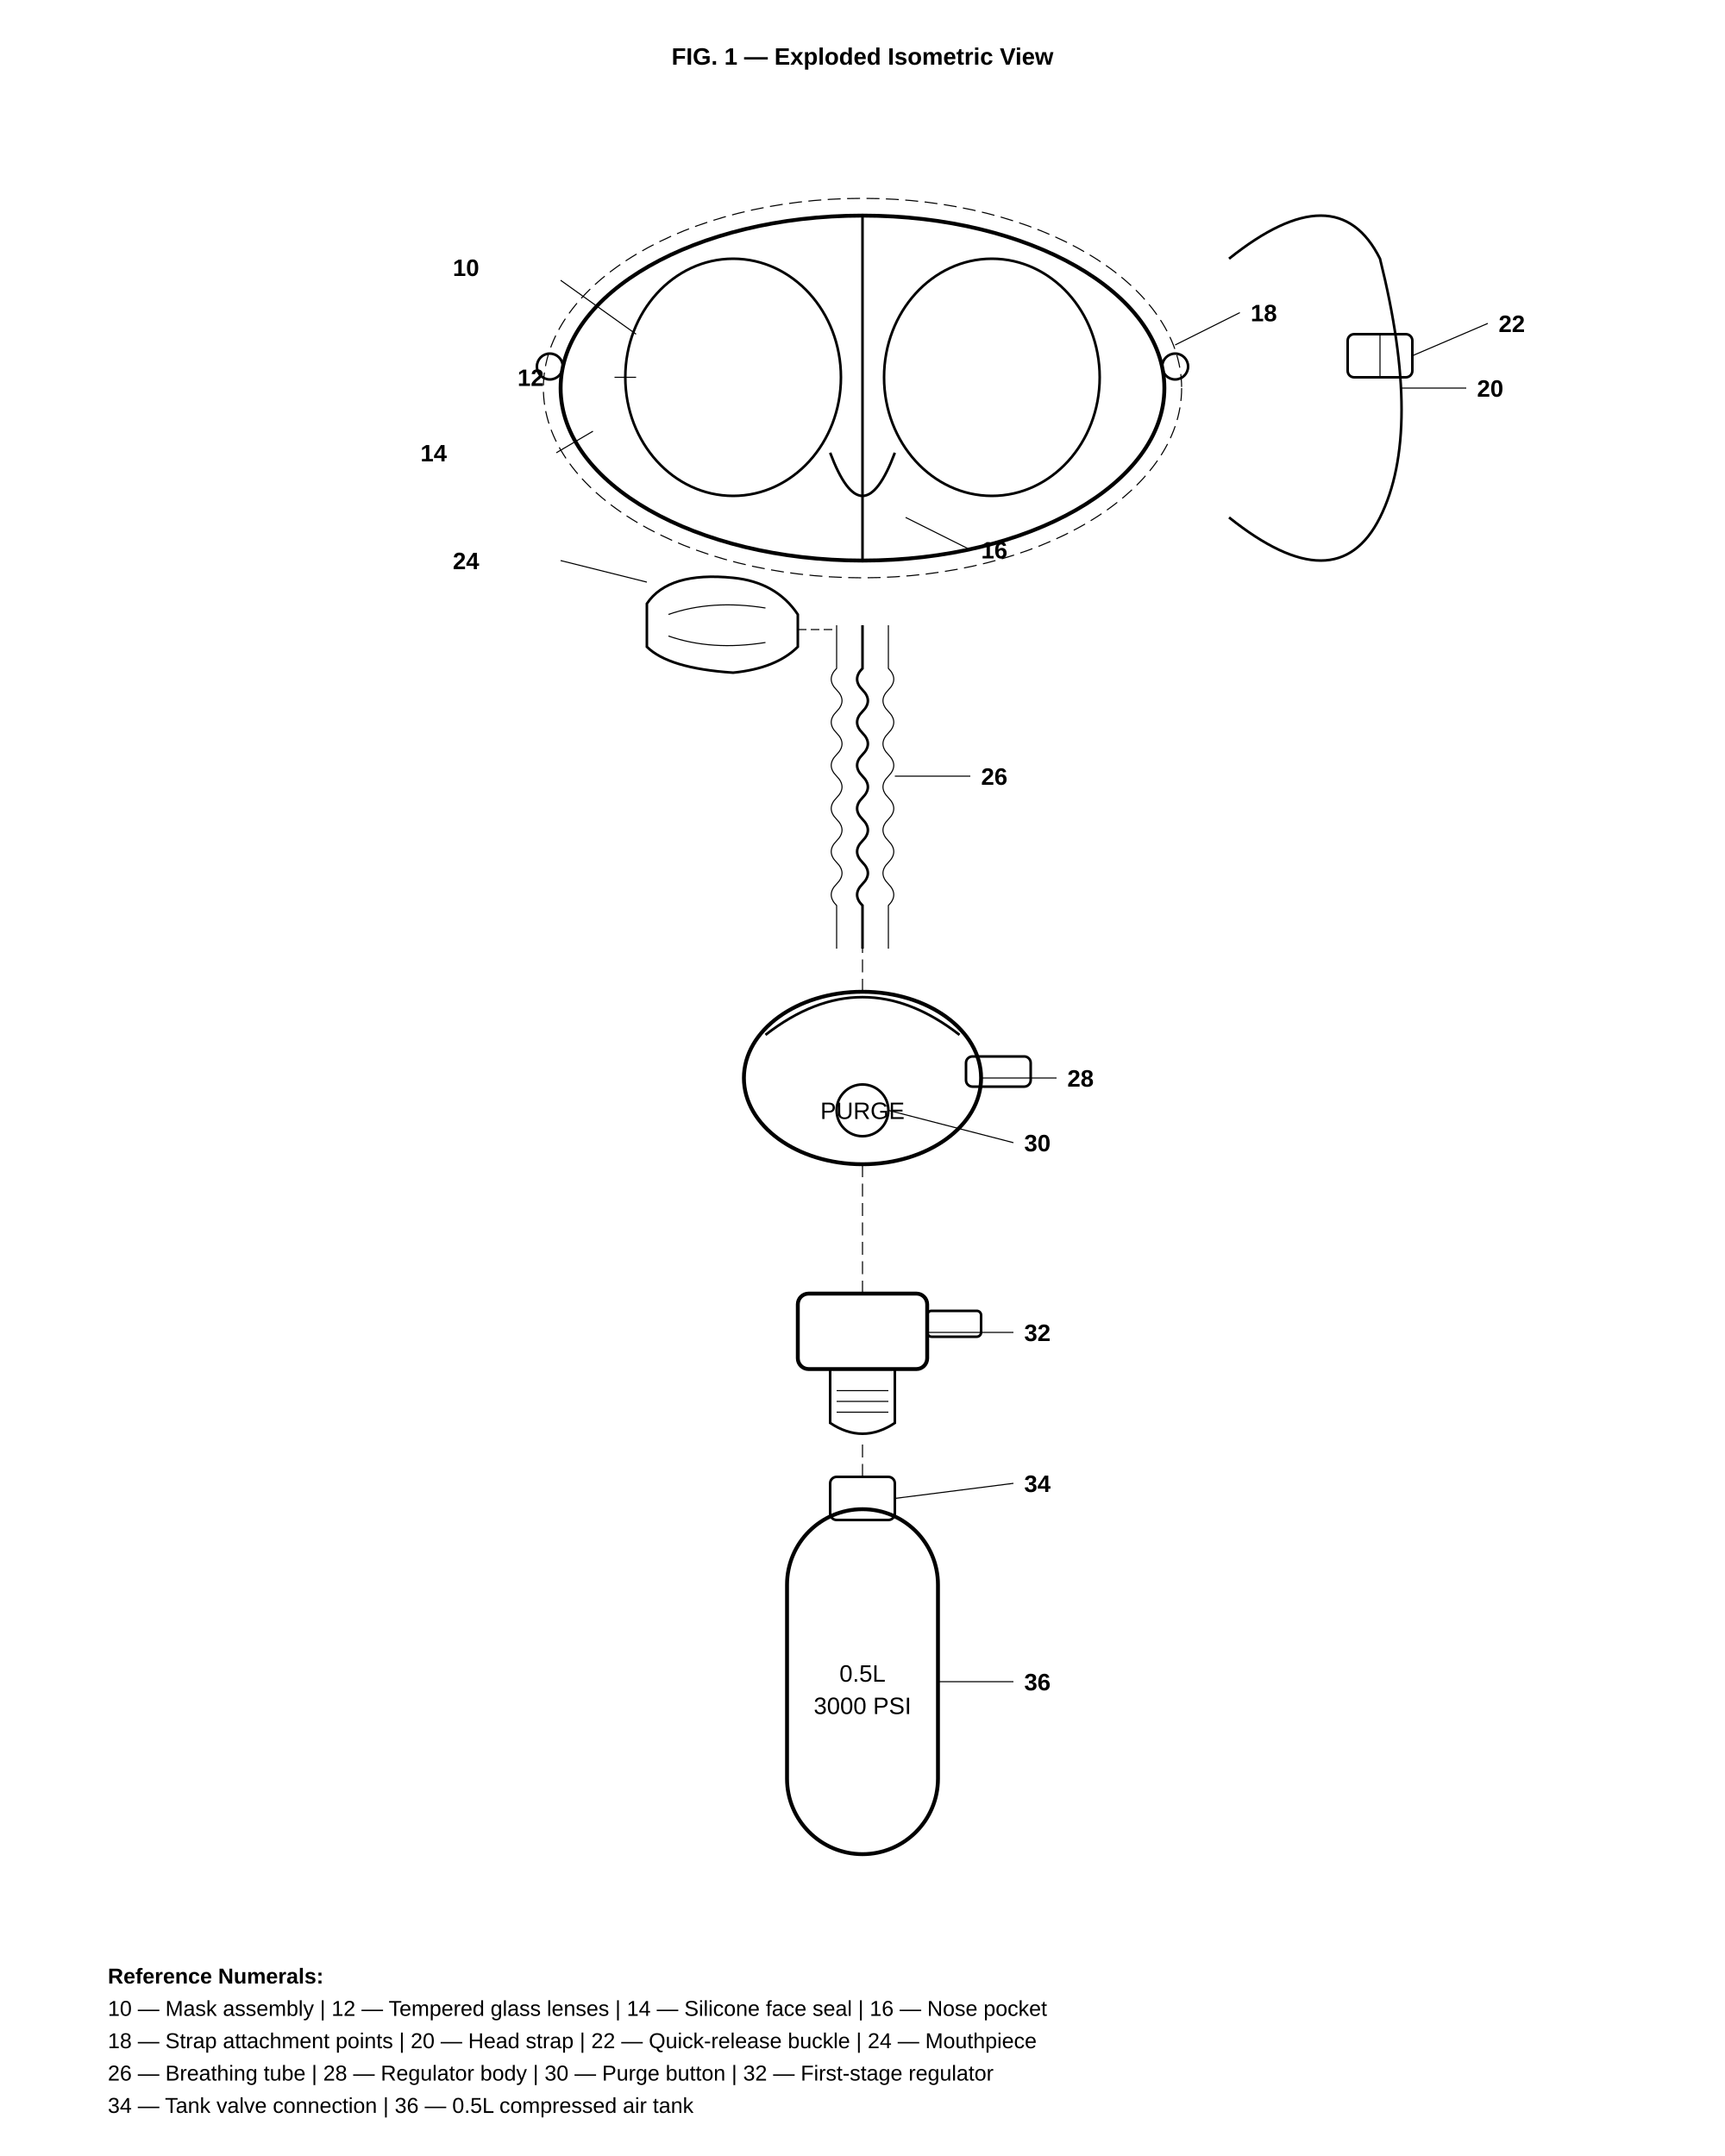
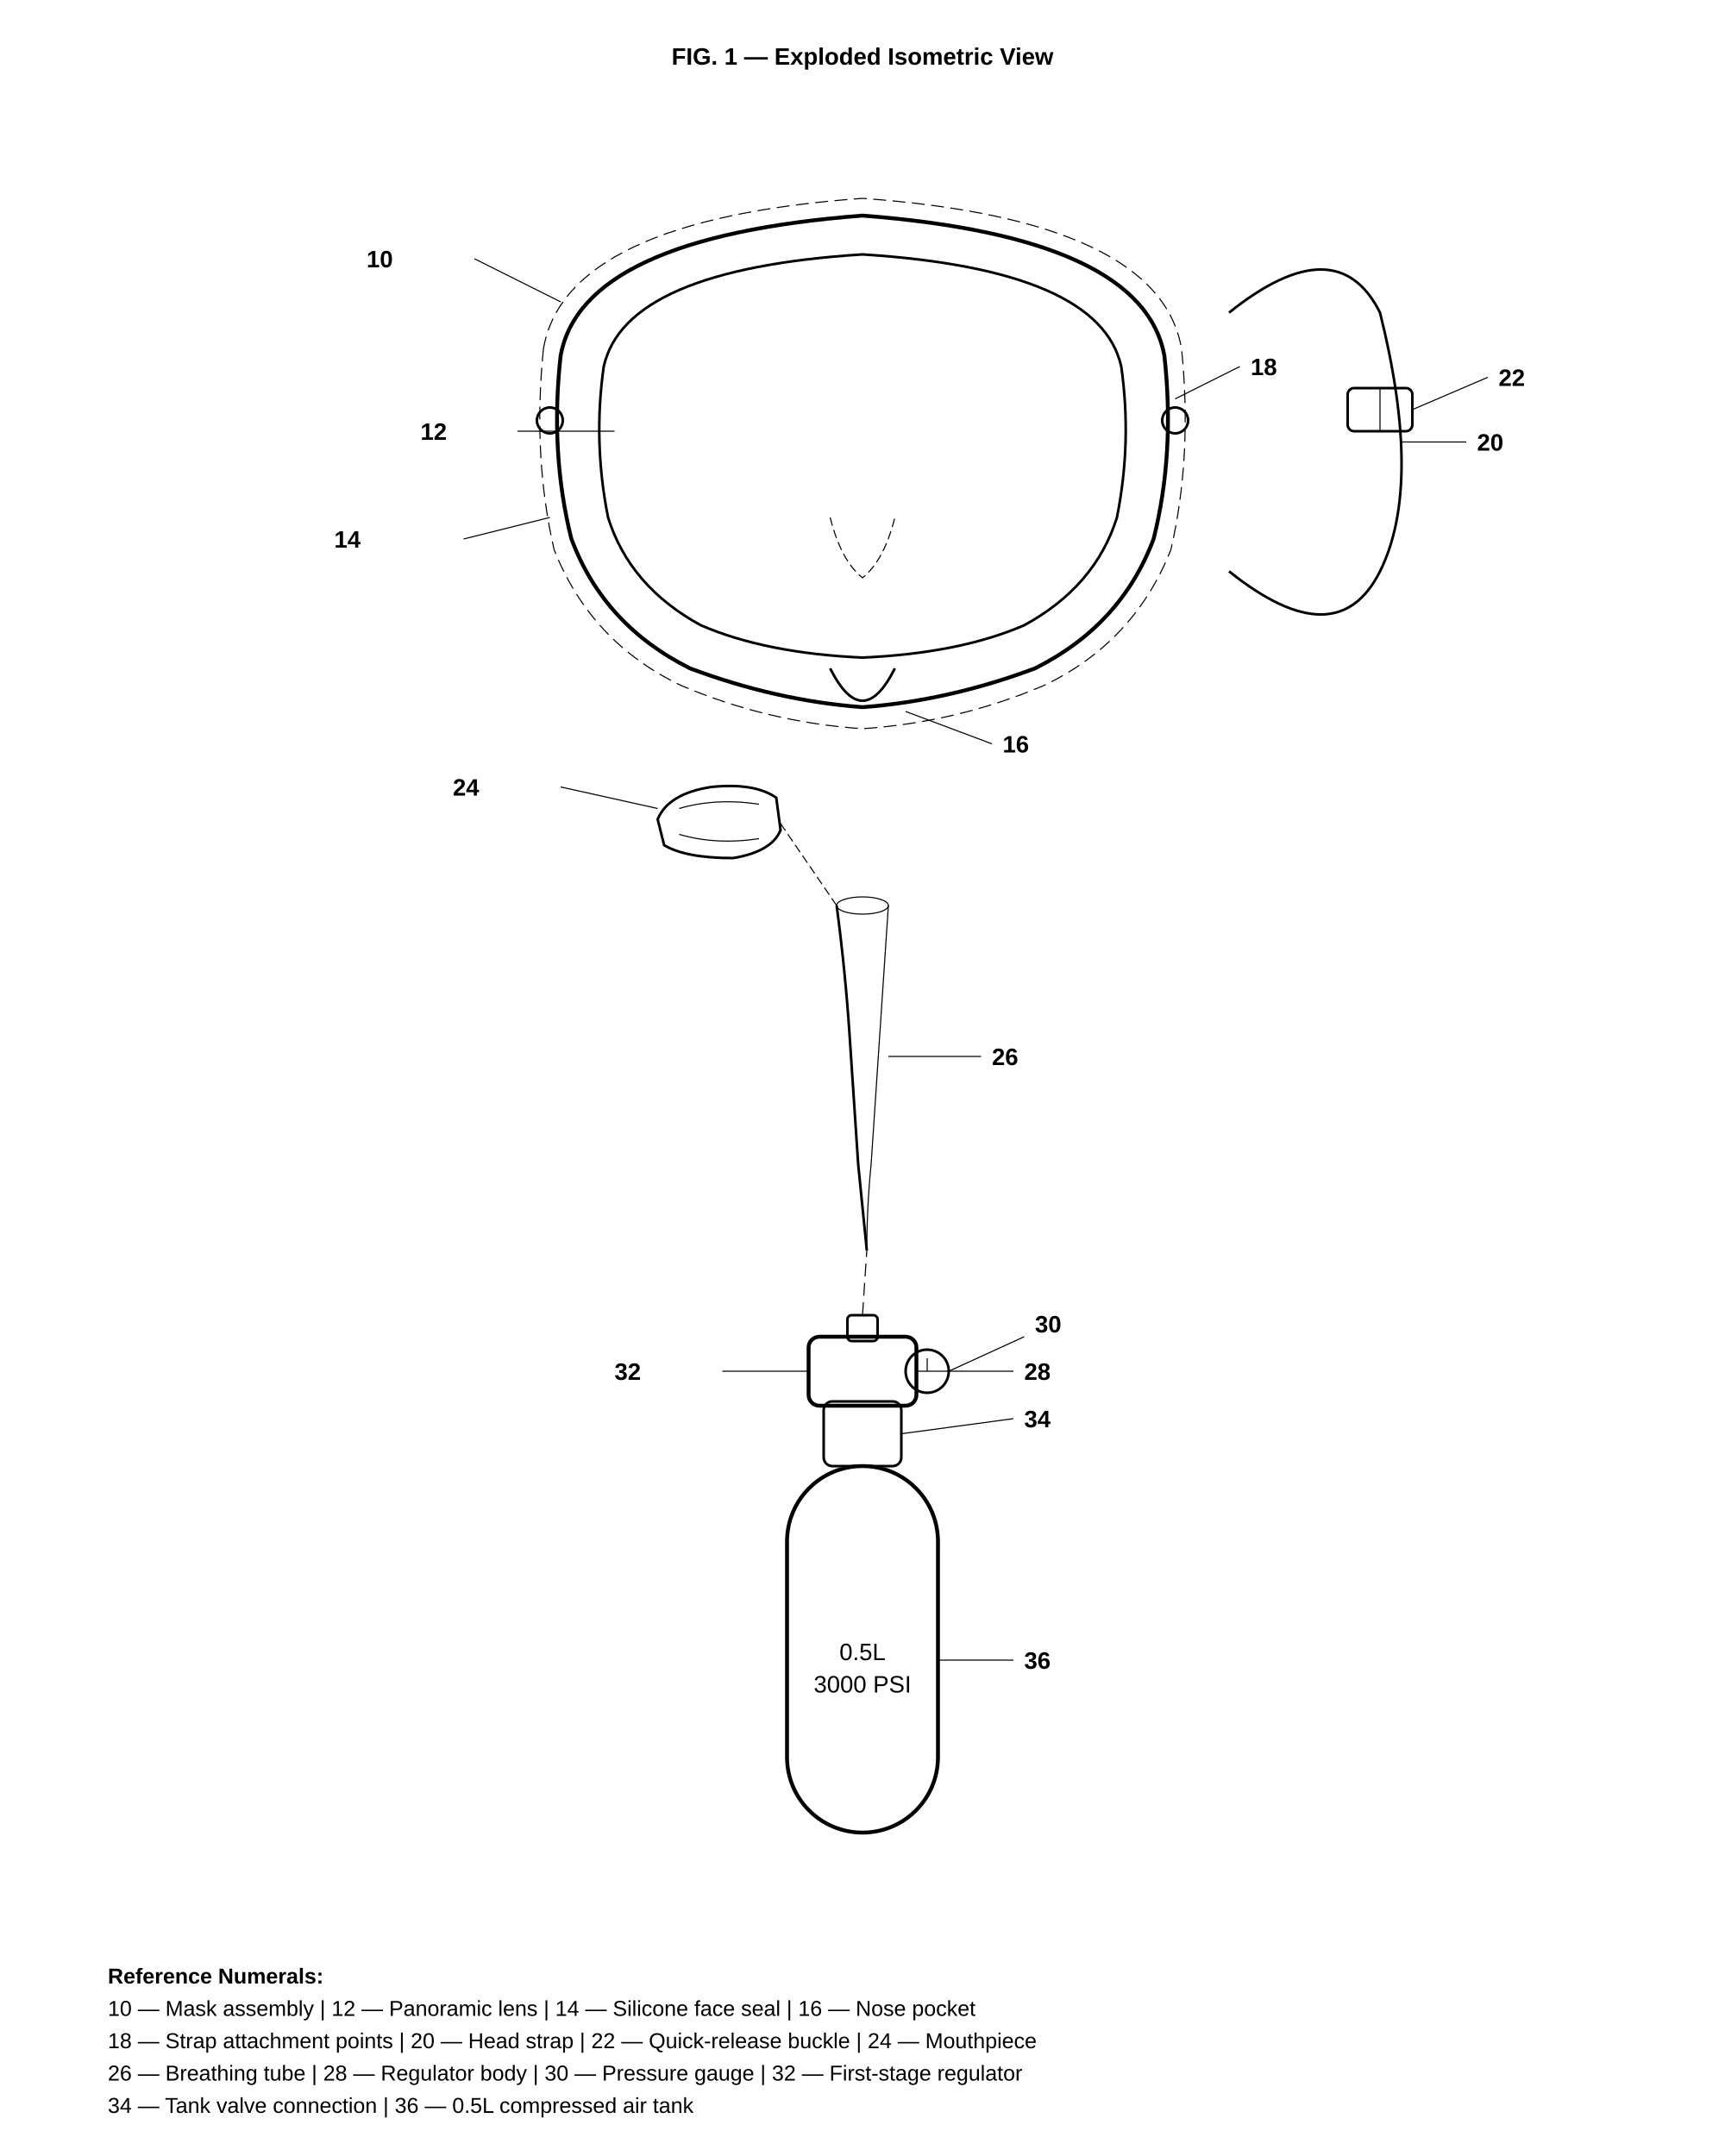
<svg xmlns="http://www.w3.org/2000/svg" viewBox="0 0 800 1000" width="800" height="1000">
  <style>
    text { font-family: Arial, sans-serif; font-size: 11px; }
    .label { font-size: 11px; font-weight: bold; }
    .caption { font-size: 10px; }
    .thin { stroke-width: 0.5; }
    .medium { stroke-width: 1.2; }
    .thick { stroke-width: 1.8; }
  </style>
  <text x="400" y="30" text-anchor="middle" font-size="14" font-weight="bold">FIG. 1 — Exploded Isometric View</text>
-   <ellipse cx="400" cy="180" rx="140" ry="80" fill="none" stroke="black" class="thick" />
-   <line x1="400" y1="100" x2="400" y2="260" stroke="black" class="medium" />
-   <ellipse cx="340" cy="175" rx="50" ry="55" fill="none" stroke="black" class="medium" />
-   <ellipse cx="460" cy="175" rx="50" ry="55" fill="none" stroke="black" class="medium" />
-   <path d="M385,210 Q400,250 415,210" fill="none" stroke="black" class="medium" />
-   <ellipse cx="400" cy="180" rx="148" ry="88" fill="none" stroke="black" stroke-dasharray="6,3" class="thin" />
-   <circle cx="255" cy="170" r="6" fill="none" stroke="black" class="medium" />
-   <circle cx="545" cy="170" r="6" fill="none" stroke="black" class="medium" />
-   <path d="M570,120 Q620,80 640,120 Q660,200 640,240 Q620,280 570,240" fill="none" stroke="black" class="medium" />
-   <rect x="625" y="155" width="30" height="20" rx="3" fill="none" stroke="black" class="medium" />
-   <line x1="640" y1="155" x2="640" y2="175" stroke="black" class="thin" />
-   <path d="M400,290 L400,310 Q395,315 400,320 Q405,325 400,330 Q395,335 400,340 Q405,345 400,350 Q395,355 400,360 Q405,365 400,370 Q395,375 400,380 Q405,385 400,390 Q395,395 400,400 Q405,405 400,410 Q395,415 400,420 L400,440" fill="none" stroke="black" class="medium" />
-   <path d="M388,290 L388,310 Q383,315 388,320 Q393,325 388,330 Q383,335 388,340 Q393,345 388,350 Q383,355 388,360 Q393,365 388,370 Q383,375 388,380 Q393,385 388,390 Q383,395 388,400 Q393,405 388,410 Q383,415 388,420 L388,440" fill="none" stroke="black" class="thin" />
-   <path d="M412,290 L412,310 Q417,315 412,320 Q407,325 412,330 Q417,335 412,340 Q407,345 412,350 Q417,355 412,360 Q407,365 412,370 Q417,375 412,380 Q407,385 412,390 Q417,395 412,400 Q407,405 412,410 Q417,415 412,420 L412,440" fill="none" stroke="black" class="thin" />
-   <path d="M300,280 Q310,265 340,268 Q360,270 370,285 L370,300 Q360,310 340,312 Q310,310 300,300 Z" fill="none" stroke="black" class="medium" />
-   <path d="M310,285 Q330,278 355,282" fill="none" stroke="black" class="thin" />
-   <path d="M310,295 Q330,302 355,298" fill="none" stroke="black" class="thin" />
-   <line x1="370" y1="292" x2="388" y2="292" stroke="black" stroke-dasharray="4,2" class="thin" />
-   <ellipse cx="400" cy="500" rx="55" ry="40" fill="none" stroke="black" class="thick" />
-   <path d="M355,480 Q400,445 445,480" fill="none" stroke="black" class="medium" />
-   <circle cx="400" cy="515" r="12" fill="none" stroke="black" class="medium" />
-   <text x="400" y="519" text-anchor="middle" font-size="7">PURGE</text>
-   <rect x="448" y="490" width="30" height="14" rx="3" fill="none" stroke="black" class="medium" />
-   <line x1="400" y1="460" x2="400" y2="440" stroke="black" stroke-dasharray="6,3" class="thin" />
-   <rect x="370" y="600" width="60" height="35" rx="5" fill="none" stroke="black" class="thick" />
-   <path d="M385,635 L385,660 Q400,670 415,660 L415,635" fill="none" stroke="black" class="medium" />
-   <line x1="388" y1="645" x2="412" y2="645" stroke="black" class="thin" />
-   <line x1="388" y1="650" x2="412" y2="650" stroke="black" class="thin" />
-   <line x1="388" y1="655" x2="412" y2="655" stroke="black" class="thin" />
-   <line x1="400" y1="600" x2="400" y2="540" stroke="black" stroke-dasharray="6,3" class="thin" />
-   <rect x="430" y="608" width="25" height="12" rx="2" fill="none" stroke="black" class="medium" />
-   <rect x="365" y="700" width="70" height="160" rx="35" fill="none" stroke="black" class="thick" />
-   <rect x="385" y="685" width="30" height="20" rx="3" fill="none" stroke="black" class="medium" />
-   <text x="400" y="780" text-anchor="middle" font-size="8">0.5L</text>
-   <text x="400" y="795" text-anchor="middle" font-size="7">3000 PSI</text>
-   <line x1="400" y1="685" x2="400" y2="670" stroke="black" stroke-dasharray="6,3" class="thin" />
-   <line x1="260" y1="130" x2="295" y2="155" stroke="black" class="thin" />
-   <text x="210" y="128" class="label">10</text>
-   <line x1="285" y1="175" x2="295" y2="175" stroke="black" class="thin" />
-   <text x="240" y="179" class="label">12</text>
-   <line x1="258" y1="210" x2="275" y2="200" stroke="black" class="thin" />
-   <text x="195" y="214" class="label">14</text>
-   <line x1="420" y1="240" x2="450" y2="255" stroke="black" class="thin" />
-   <text x="455" y="259" class="label">16</text>
-   <line x1="545" y1="160" x2="575" y2="145" stroke="black" class="thin" />
-   <text x="580" y="149" class="label">18</text>
-   <line x1="650" y1="180" x2="680" y2="180" stroke="black" class="thin" />
-   <text x="685" y="184" class="label">20</text>
-   <line x1="655" y1="165" x2="690" y2="150" stroke="black" class="thin" />
-   <text x="695" y="154" class="label">22</text>
-   <line x1="300" y1="270" x2="260" y2="260" stroke="black" class="thin" />
-   <text x="210" y="264" class="label">24</text>
-   <line x1="415" y1="360" x2="450" y2="360" stroke="black" class="thin" />
-   <text x="455" y="364" class="label">26</text>
-   <line x1="455" y1="500" x2="490" y2="500" stroke="black" class="thin" />
-   <text x="495" y="504" class="label">28</text>
-   <line x1="412" y1="515" x2="470" y2="530" stroke="black" class="thin" />
-   <text x="475" y="534" class="label">30</text>
-   <line x1="430" y1="618" x2="470" y2="618" stroke="black" class="thin" />
-   <text x="475" y="622" class="label">32</text>
-   <line x1="415" y1="695" x2="470" y2="688" stroke="black" class="thin" />
-   <text x="475" y="692" class="label">34</text>
-   <line x1="435" y1="780" x2="470" y2="780" stroke="black" class="thin" />
-   <text x="475" y="784" class="label">36</text>
+   <path d="M260,165 Q270,110 400,100 Q530,110 540,165 Q545,210 535,250 Q520,290 480,310 Q440,325 400,328 Q360,325 320,310 Q280,290 265,250 Q255,210 260,165 Z" fill="none" stroke="black" class="thick" />
+   <path d="M280,170 Q290,125 400,118 Q510,125 520,170 Q525,205 518,240 Q508,272 475,290 Q445,303 400,305 Q355,303 325,290 Q292,272 282,240 Q275,205 280,170 Z" fill="none" stroke="black" class="medium" />
+   <path d="M385,240 Q390,260 400,268 Q410,260 415,240" fill="none" stroke="black" stroke-dasharray="4,2" class="thin" />
+   <path d="M385,310 Q400,340 415,310" fill="none" stroke="black" class="medium" />
+   <path d="M252,162 Q262,102 400,92 Q538,102 548,162 Q553,212 543,255 Q526,298 484,318 Q444,335 400,338 Q356,335 316,318 Q274,298 257,255 Q247,212 252,162 Z" fill="none" stroke="black" stroke-dasharray="6,3" class="thin" />
+   <circle cx="255" cy="195" r="6" fill="none" stroke="black" class="medium" />
+   <circle cx="545" cy="195" r="6" fill="none" stroke="black" class="medium" />
+   <path d="M570,145 Q620,105 640,145 Q660,225 640,265 Q620,305 570,265" fill="none" stroke="black" class="medium" />
+   <rect x="625" y="180" width="30" height="20" rx="3" fill="none" stroke="black" class="medium" />
+   <line x1="640" y1="180" x2="640" y2="200" stroke="black" class="thin" />
+   <path d="M305,380 Q310,368 330,365 Q350,363 360,370 L362,385 Q358,395 340,398 Q318,398 308,392 Z" fill="none" stroke="black" class="medium" />
+   <path d="M315,375 Q332,370 352,373" fill="none" stroke="black" class="thin" />
+   <path d="M315,387 Q332,392 352,389" fill="none" stroke="black" class="thin" />
+   <line x1="362" y1="382" x2="388" y2="420" stroke="black" stroke-dasharray="4,2" class="thin" />
+   <path d="M388,420 Q392,450 394,480 Q396,510 398,540 Q400,560 402,580" fill="none" stroke="black" class="medium" />
+   <path d="M412,420 Q410,450 408,480 Q406,510 404,540 Q402,560 402,580" fill="none" stroke="black" class="thin" />
+   <ellipse cx="400" cy="420" rx="12" ry="4" fill="none" stroke="black" class="thin" />
+   <rect x="365" y="680" width="70" height="170" rx="35" fill="none" stroke="black" class="thick" />
+   <text x="400" y="770" text-anchor="middle" font-size="8">0.5L</text>
+   <text x="400" y="785" text-anchor="middle" font-size="7">3000 PSI</text>
+   <rect x="382" y="650" width="36" height="30" rx="4" fill="none" stroke="black" class="medium" />
+   <line x1="388" y1="680" x2="412" y2="680" stroke="black" class="thin" />
+   <rect x="375" y="620" width="50" height="32" rx="5" fill="none" stroke="black" class="thick" />
+   <circle cx="430" cy="636" r="10" fill="none" stroke="black" class="medium" />
+   <line x1="430" y1="630" x2="430" y2="636" stroke="black" class="thin" />
+   <rect x="393" y="610" width="14" height="12" rx="2" fill="none" stroke="black" class="medium" />
+   <line x1="400" y1="610" x2="402" y2="580" stroke="black" stroke-dasharray="6,3" class="thin" />
+   <line x1="260" y1="140" x2="220" y2="120" stroke="black" class="thin" />
+   <text x="170" y="124" class="label">10</text>
+   <line x1="285" y1="200" x2="240" y2="200" stroke="black" class="thin" />
+   <text x="195" y="204" class="label">12</text>
+   <line x1="255" y1="240" x2="215" y2="250" stroke="black" class="thin" />
+   <text x="155" y="254" class="label">14</text>
+   <line x1="420" y1="330" x2="460" y2="345" stroke="black" class="thin" />
+   <text x="465" y="349" class="label">16</text>
+   <line x1="545" y1="185" x2="575" y2="170" stroke="black" class="thin" />
+   <text x="580" y="174" class="label">18</text>
+   <line x1="650" y1="205" x2="680" y2="205" stroke="black" class="thin" />
+   <text x="685" y="209" class="label">20</text>
+   <line x1="655" y1="190" x2="690" y2="175" stroke="black" class="thin" />
+   <text x="695" y="179" class="label">22</text>
+   <line x1="305" y1="375" x2="260" y2="365" stroke="black" class="thin" />
+   <text x="210" y="369" class="label">24</text>
+   <line x1="412" y1="490" x2="455" y2="490" stroke="black" class="thin" />
+   <text x="460" y="494" class="label">26</text>
+   <line x1="425" y1="636" x2="470" y2="636" stroke="black" class="thin" />
+   <text x="475" y="640" class="label">28</text>
+   <line x1="440" y1="636" x2="475" y2="620" stroke="black" class="thin" />
+   <text x="480" y="618" class="label">30</text>
+   <line x1="375" y1="636" x2="335" y2="636" stroke="black" class="thin" />
+   <text x="285" y="640" class="label">32</text>
+   <line x1="418" y1="665" x2="470" y2="658" stroke="black" class="thin" />
+   <text x="475" y="662" class="label">34</text>
+   <line x1="435" y1="770" x2="470" y2="770" stroke="black" class="thin" />
+   <text x="475" y="774" class="label">36</text>
  <text x="50" y="920" class="caption" font-weight="bold">Reference Numerals:</text>
-   <text x="50" y="935" class="caption">10 — Mask assembly  |  12 — Tempered glass lenses  |  14 — Silicone face seal  |  16 — Nose pocket</text>
+   <text x="50" y="935" class="caption">10 — Mask assembly  |  12 — Panoramic lens  |  14 — Silicone face seal  |  16 — Nose pocket</text>
  <text x="50" y="950" class="caption">18 — Strap attachment points  |  20 — Head strap  |  22 — Quick-release buckle  |  24 — Mouthpiece</text>
-   <text x="50" y="965" class="caption">26 — Breathing tube  |  28 — Regulator body  |  30 — Purge button  |  32 — First-stage regulator</text>
+   <text x="50" y="965" class="caption">26 — Breathing tube  |  28 — Regulator body  |  30 — Pressure gauge  |  32 — First-stage regulator</text>
  <text x="50" y="980" class="caption">34 — Tank valve connection  |  36 — 0.5L compressed air tank</text>
</svg>
